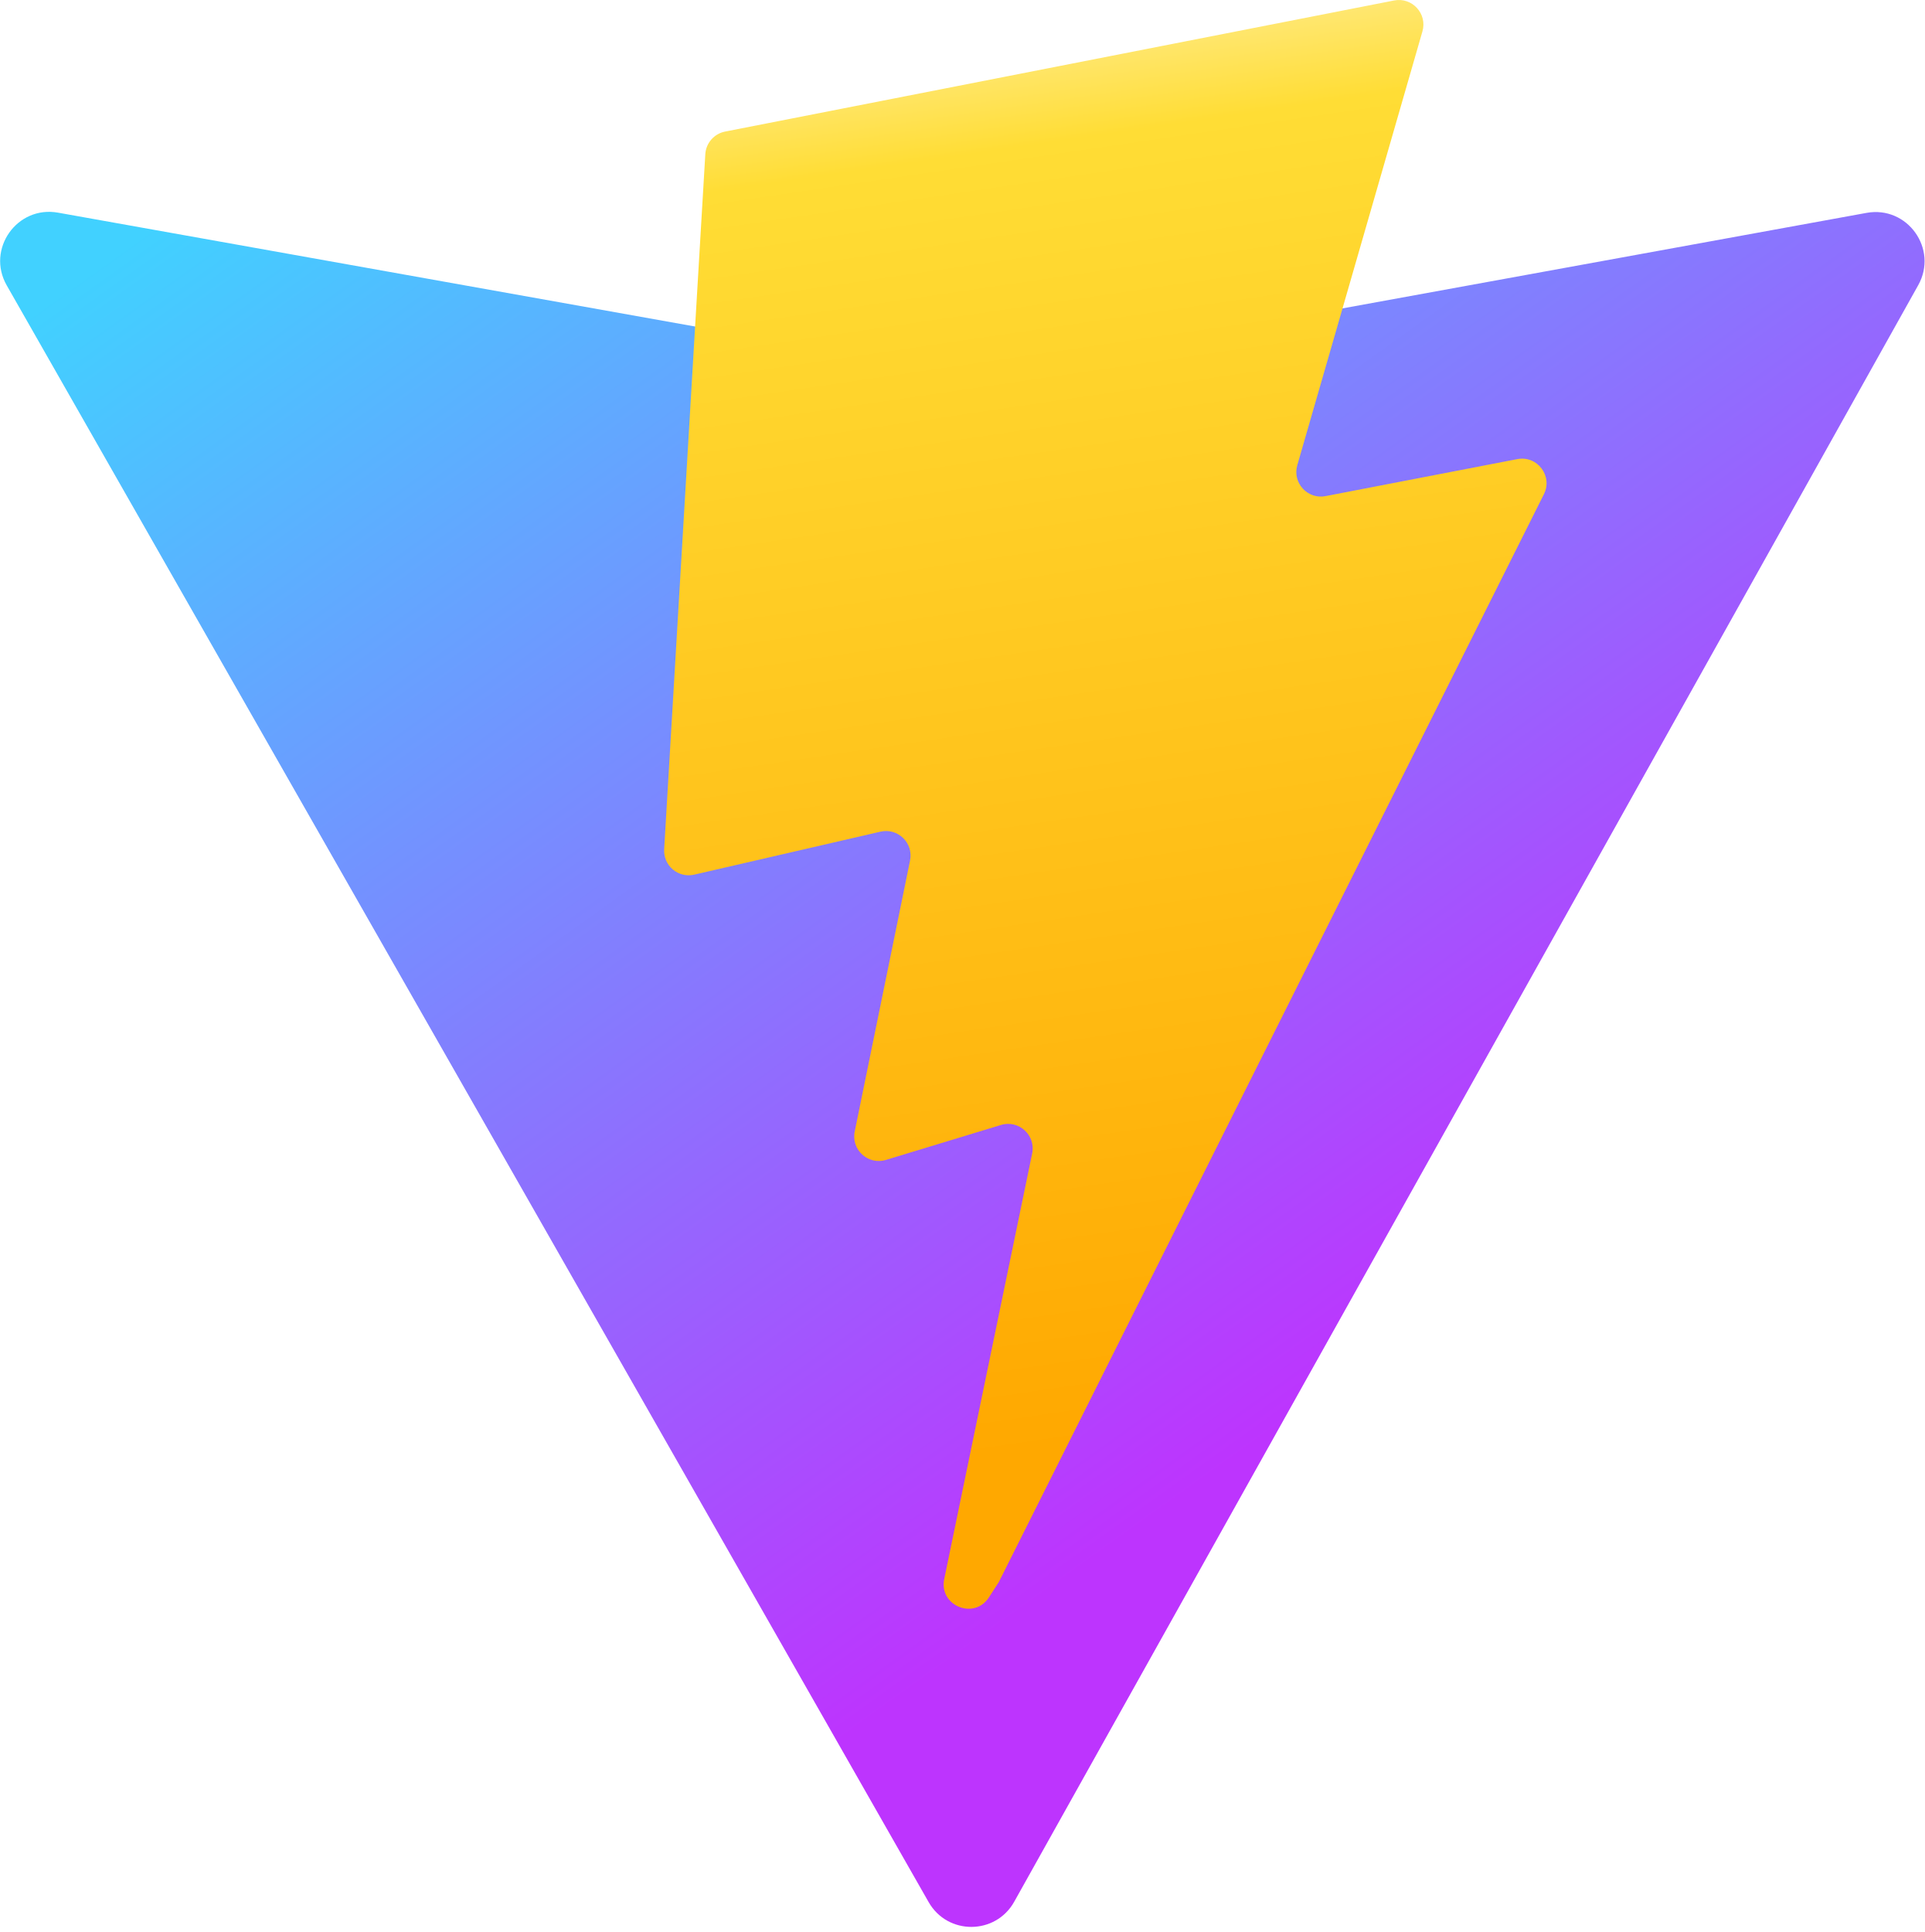
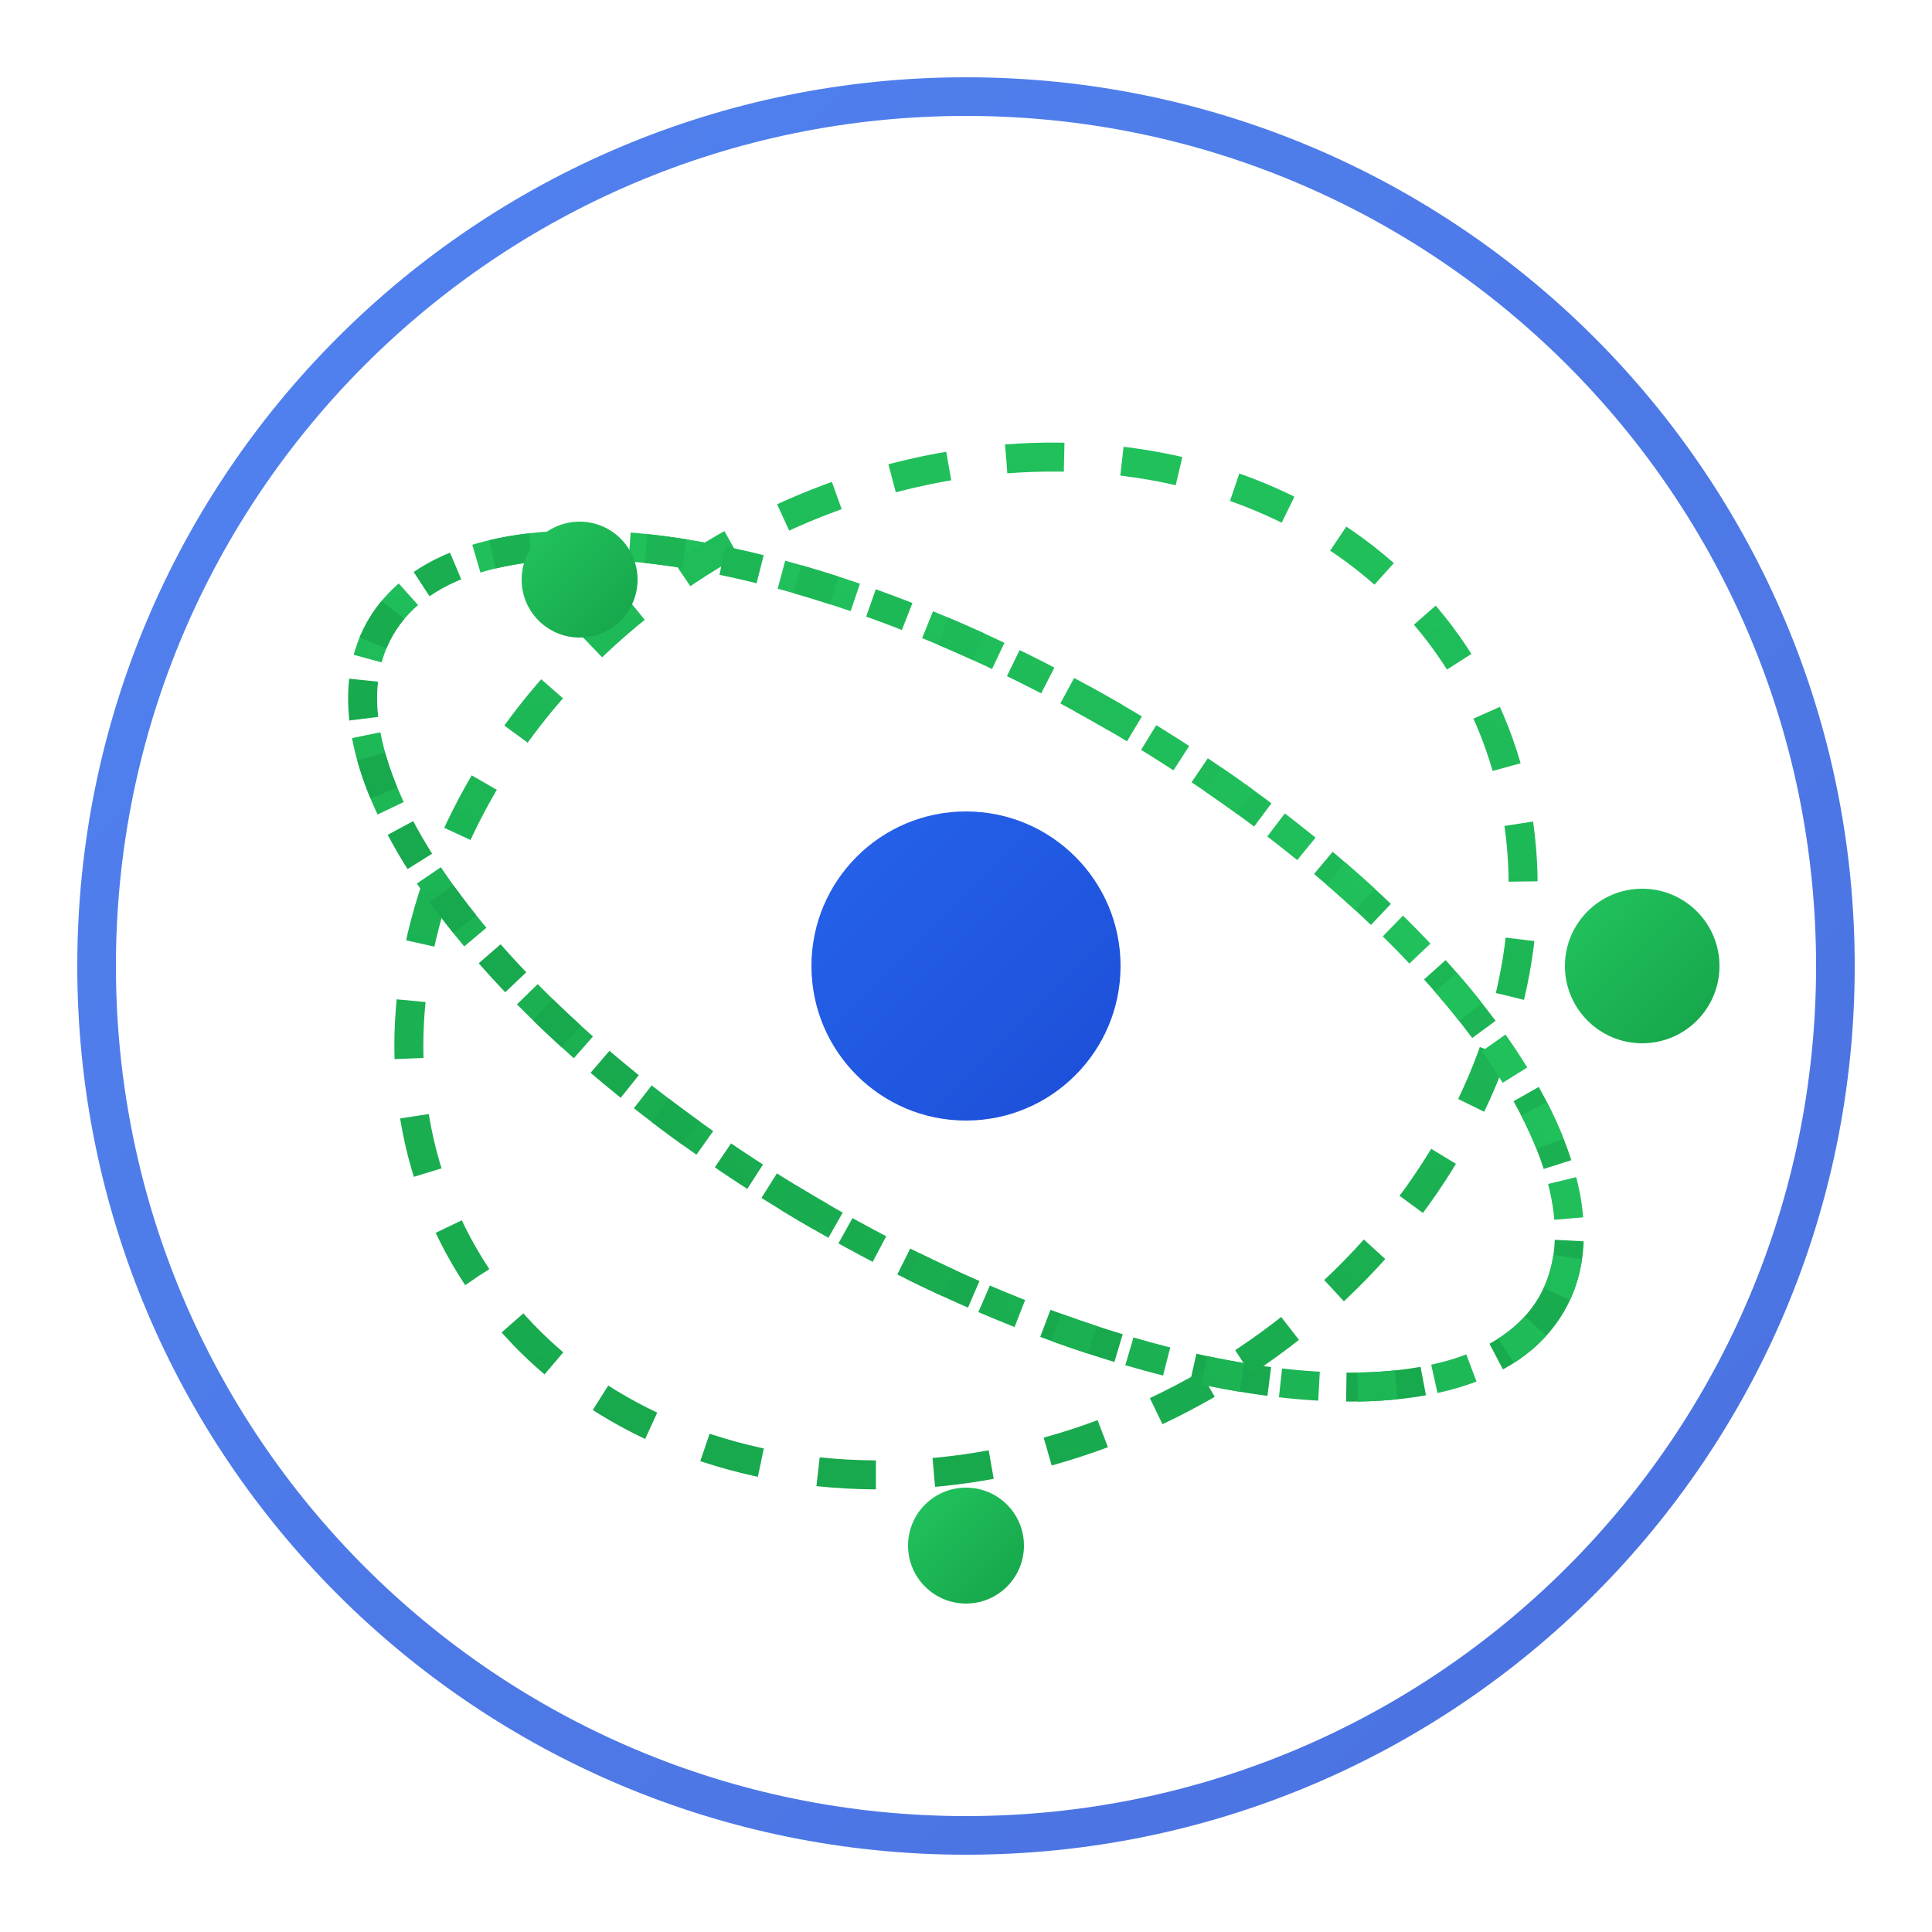
- <svg xmlns="http://www.w3.org/2000/svg" aria-hidden="true" role="img" class="iconify iconify--logos" width="31.88" height="32" preserveAspectRatio="xMidYMid meet" viewBox="0 0 256 257">
+ <svg xmlns="http://www.w3.org/2000/svg" viewBox="0 0 100 100" width="100" height="100">
  <defs>
-     <linearGradient id="IconifyId1813088fe1fbc01fb466" x1="-.828%" x2="57.636%" y1="7.652%" y2="78.411%">
-       <stop offset="0%" stop-color="#41D1FF" />
-       <stop offset="100%" stop-color="#BD34FE" />
+     <linearGradient id="grad1" x1="0%" y1="0%" x2="100%" y2="100%">
+       <stop offset="0%" stop-color="#2563eb" />
+       <stop offset="100%" stop-color="#1d4ed8" />
    </linearGradient>
-     <linearGradient id="IconifyId1813088fe1fbc01fb467" x1="43.376%" x2="50.316%" y1="2.242%" y2="89.03%">
-       <stop offset="0%" stop-color="#FFEA83" />
-       <stop offset="8.333%" stop-color="#FFDD35" />
-       <stop offset="100%" stop-color="#FFA800" />
+     <linearGradient id="grad2" x1="0%" y1="0%" x2="100%" y2="100%">
+       <stop offset="0%" stop-color="#22c55e" />
+       <stop offset="100%" stop-color="#16a34a" />
    </linearGradient>
  </defs>
-   <path fill="url(#IconifyId1813088fe1fbc01fb466)" d="M255.153 37.938L134.897 252.976c-2.483 4.44-8.862 4.466-11.382.048L.875 37.958c-2.746-4.814 1.371-10.646 6.827-9.67l120.385 21.517a6.537 6.537 0 0 0 2.322-.004l117.867-21.483c5.438-.991 9.574 4.796 6.877 9.62Z" />
-   <path fill="url(#IconifyId1813088fe1fbc01fb467)" d="M185.432.063L96.44 17.501a3.268 3.268 0 0 0-2.634 3.014l-5.474 92.456a3.268 3.268 0 0 0 3.997 3.378l24.777-5.718c2.318-.535 4.413 1.507 3.936 3.838l-7.361 36.047c-.495 2.426 1.782 4.5 4.151 3.78l15.304-4.649c2.372-.72 4.652 1.36 4.15 3.788l-11.698 56.621c-.732 3.542 3.979 5.473 5.943 2.437l1.313-2.028l72.516-144.72c1.215-2.423-.88-5.186-3.54-4.672l-25.505 4.922c-2.396.462-4.435-1.77-3.759-4.114l16.646-57.705c.677-2.35-1.37-4.583-3.769-4.113Z" />
+   <circle cx="50" cy="50" r="45" fill="none" stroke="url(#grad1)" stroke-width="2" opacity="0.8" />
+   <circle cx="50" cy="50" r="8" fill="url(#grad1)" />
+   <ellipse cx="50" cy="50" rx="35" ry="15" fill="none" stroke="url(#grad2)" stroke-width="1.5" stroke-dasharray="4,4" transform="rotate(30 50 50)" />
+   <ellipse cx="50" cy="50" rx="25" ry="30" fill="none" stroke="url(#grad2)" stroke-width="1.5" stroke-dasharray="3,3" transform="rotate(60 50 50)" />
+   <ellipse cx="50" cy="50" rx="15" ry="35" fill="none" stroke="url(#grad2)" stroke-width="1.5" stroke-dasharray="2,2" transform="rotate(120 50 50)" />
+   <circle cx="85" cy="50" r="4" fill="url(#grad2)" />
+   <circle cx="50" cy="80" r="3" fill="url(#grad2)" />
+   <circle cx="30" cy="30" r="3" fill="url(#grad2)" />
</svg>
